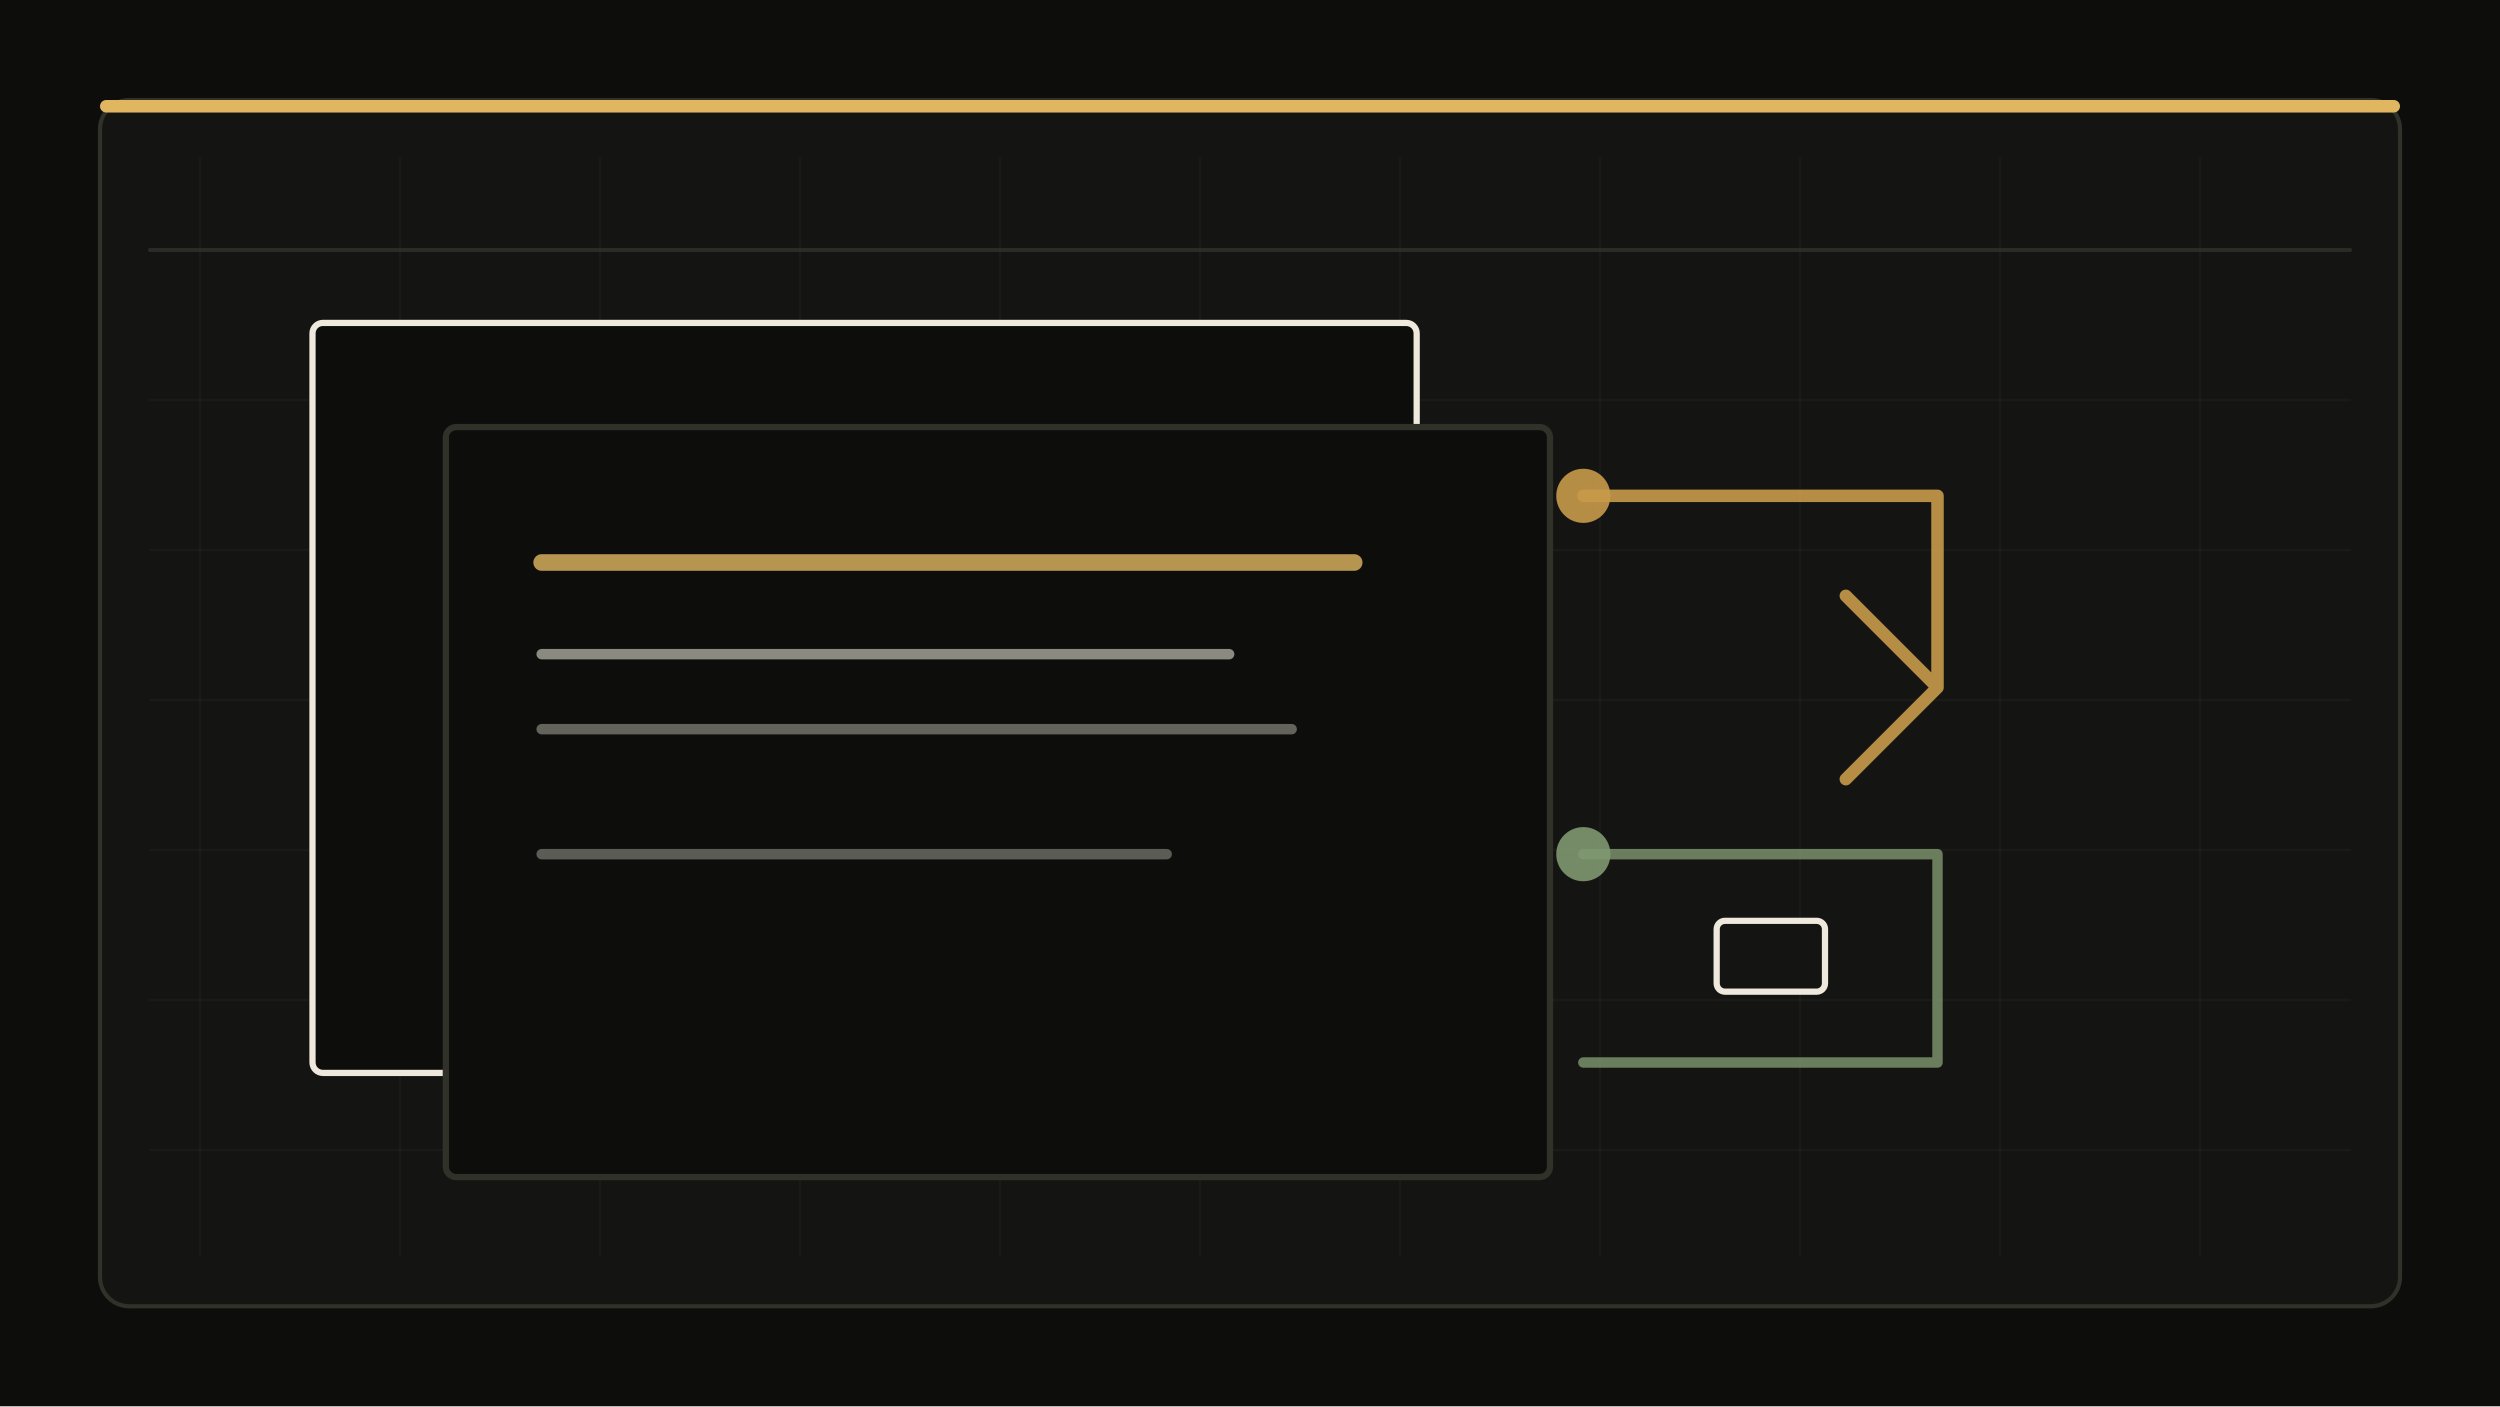
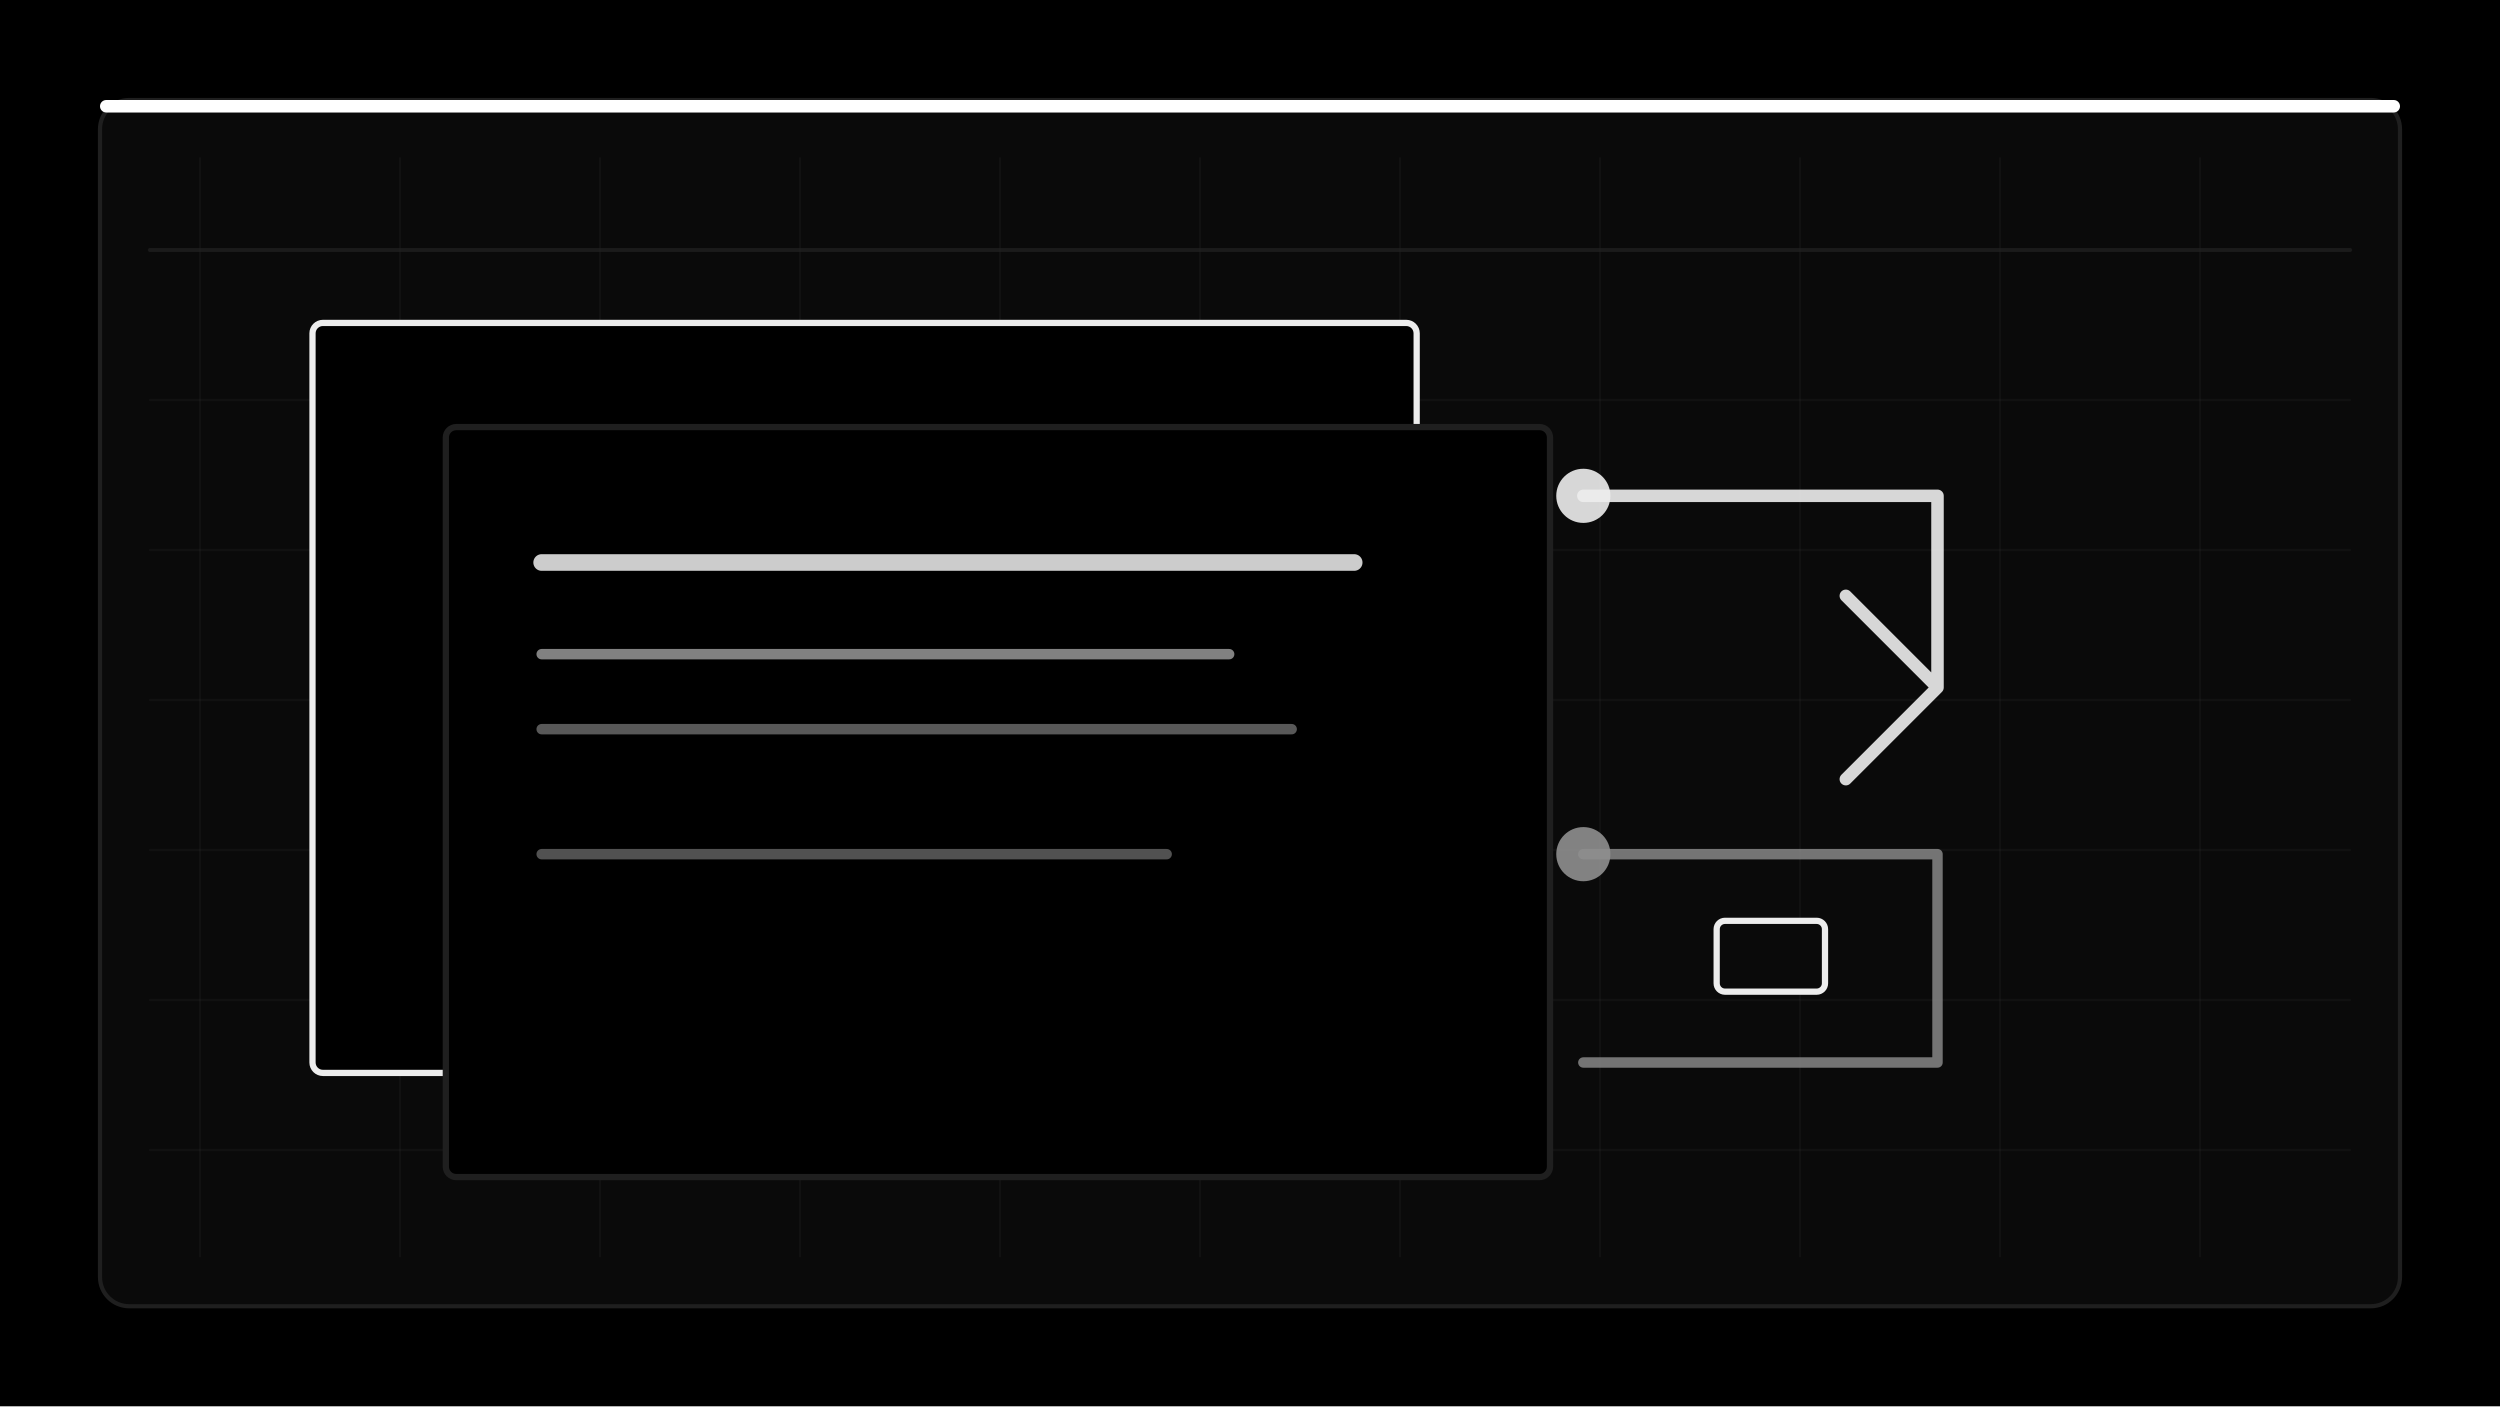
<svg xmlns="http://www.w3.org/2000/svg" viewBox="0 0 1200 675" role="img" aria-hidden="true">
-   <rect x="0" y="0" width="1200" height="675" rx="0" fill="#0d0e0c" opacity="1" />
-   <rect x="48" y="48" width="1104" height="579" rx="14" fill="#141512" stroke="#303129" stroke-width="2" opacity="1" />
-   <rect x="48" y="48" width="1104" height="6" rx="3" fill="#e0b661" opacity="1" />
-   <line x1="96" y1="76" x2="96" y2="603" stroke="#eee9dc" stroke-width="1" opacity="0.035" stroke-linecap="round" />
-   <line x1="192" y1="76" x2="192" y2="603" stroke="#eee9dc" stroke-width="1" opacity="0.035" stroke-linecap="round" />
-   <line x1="288" y1="76" x2="288" y2="603" stroke="#eee9dc" stroke-width="1" opacity="0.035" stroke-linecap="round" />
-   <line x1="384" y1="76" x2="384" y2="603" stroke="#eee9dc" stroke-width="1" opacity="0.035" stroke-linecap="round" />
-   <line x1="480" y1="76" x2="480" y2="603" stroke="#eee9dc" stroke-width="1" opacity="0.035" stroke-linecap="round" />
-   <line x1="576" y1="76" x2="576" y2="603" stroke="#eee9dc" stroke-width="1" opacity="0.035" stroke-linecap="round" />
-   <line x1="672" y1="76" x2="672" y2="603" stroke="#eee9dc" stroke-width="1" opacity="0.035" stroke-linecap="round" />
-   <line x1="768" y1="76" x2="768" y2="603" stroke="#eee9dc" stroke-width="1" opacity="0.035" stroke-linecap="round" />
-   <line x1="864" y1="76" x2="864" y2="603" stroke="#eee9dc" stroke-width="1" opacity="0.035" stroke-linecap="round" />
-   <line x1="960" y1="76" x2="960" y2="603" stroke="#eee9dc" stroke-width="1" opacity="0.035" stroke-linecap="round" />
-   <line x1="1056" y1="76" x2="1056" y2="603" stroke="#eee9dc" stroke-width="1" opacity="0.035" stroke-linecap="round" />
-   <line x1="72" y1="120" x2="1128" y2="120" stroke="#eee9dc" stroke-width="1" opacity="0.035" stroke-linecap="round" />
-   <line x1="72" y1="192" x2="1128" y2="192" stroke="#eee9dc" stroke-width="1" opacity="0.035" stroke-linecap="round" />
-   <line x1="72" y1="264" x2="1128" y2="264" stroke="#eee9dc" stroke-width="1" opacity="0.035" stroke-linecap="round" />
-   <line x1="72" y1="336" x2="1128" y2="336" stroke="#eee9dc" stroke-width="1" opacity="0.035" stroke-linecap="round" />
-   <line x1="72" y1="408" x2="1128" y2="408" stroke="#eee9dc" stroke-width="1" opacity="0.035" stroke-linecap="round" />
-   <line x1="72" y1="480" x2="1128" y2="480" stroke="#eee9dc" stroke-width="1" opacity="0.035" stroke-linecap="round" />
-   <line x1="72" y1="552" x2="1128" y2="552" stroke="#eee9dc" stroke-width="1" opacity="0.035" stroke-linecap="round" />
-   <line x1="72" y1="120" x2="1128" y2="120" stroke="#303129" stroke-width="2" opacity="0.75" stroke-linecap="round" />
+   <rect x="0" y="0" width="1200" height="675" rx="0" fill="#000000" opacity="1" />
+   <rect x="48" y="48" width="1104" height="579" rx="14" fill="#0a0a0a" stroke="#1f1f1f" stroke-width="2" opacity="1" />
+   <rect x="48" y="48" width="1104" height="6" rx="3" fill="#ffffff" opacity="1" />
+   <line x1="96" y1="76" x2="96" y2="603" stroke="#ededed" stroke-width="1" opacity="0.035" stroke-linecap="round" />
+   <line x1="192" y1="76" x2="192" y2="603" stroke="#ededed" stroke-width="1" opacity="0.035" stroke-linecap="round" />
+   <line x1="288" y1="76" x2="288" y2="603" stroke="#ededed" stroke-width="1" opacity="0.035" stroke-linecap="round" />
+   <line x1="384" y1="76" x2="384" y2="603" stroke="#ededed" stroke-width="1" opacity="0.035" stroke-linecap="round" />
+   <line x1="480" y1="76" x2="480" y2="603" stroke="#ededed" stroke-width="1" opacity="0.035" stroke-linecap="round" />
+   <line x1="576" y1="76" x2="576" y2="603" stroke="#ededed" stroke-width="1" opacity="0.035" stroke-linecap="round" />
+   <line x1="672" y1="76" x2="672" y2="603" stroke="#ededed" stroke-width="1" opacity="0.035" stroke-linecap="round" />
+   <line x1="768" y1="76" x2="768" y2="603" stroke="#ededed" stroke-width="1" opacity="0.035" stroke-linecap="round" />
+   <line x1="864" y1="76" x2="864" y2="603" stroke="#ededed" stroke-width="1" opacity="0.035" stroke-linecap="round" />
+   <line x1="960" y1="76" x2="960" y2="603" stroke="#ededed" stroke-width="1" opacity="0.035" stroke-linecap="round" />
+   <line x1="1056" y1="76" x2="1056" y2="603" stroke="#ededed" stroke-width="1" opacity="0.035" stroke-linecap="round" />
+   <line x1="72" y1="120" x2="1128" y2="120" stroke="#ededed" stroke-width="1" opacity="0.035" stroke-linecap="round" />
+   <line x1="72" y1="192" x2="1128" y2="192" stroke="#ededed" stroke-width="1" opacity="0.035" stroke-linecap="round" />
+   <line x1="72" y1="264" x2="1128" y2="264" stroke="#ededed" stroke-width="1" opacity="0.035" stroke-linecap="round" />
+   <line x1="72" y1="336" x2="1128" y2="336" stroke="#ededed" stroke-width="1" opacity="0.035" stroke-linecap="round" />
+   <line x1="72" y1="408" x2="1128" y2="408" stroke="#ededed" stroke-width="1" opacity="0.035" stroke-linecap="round" />
+   <line x1="72" y1="480" x2="1128" y2="480" stroke="#ededed" stroke-width="1" opacity="0.035" stroke-linecap="round" />
+   <line x1="72" y1="552" x2="1128" y2="552" stroke="#ededed" stroke-width="1" opacity="0.035" stroke-linecap="round" />
+   <line x1="72" y1="120" x2="1128" y2="120" stroke="#1f1f1f" stroke-width="2" opacity="0.75" stroke-linecap="round" />
  <g opacity="1">
-     <rect x="150" y="155" width="530" height="360" rx="5" fill="#0d0e0c" stroke="#eee9dc" stroke-width="3" opacity="1" />
-     <rect x="214" y="205" width="530" height="360" rx="5" fill="#0d0e0c" stroke="#303129" stroke-width="3" opacity="1" />
-     <line x1="260" y1="270" x2="650" y2="270" stroke="#e0b661" stroke-width="8" opacity="0.8" stroke-linecap="round" />
-     <line x1="260" y1="314" x2="590" y2="314" stroke="#aaa99e" stroke-width="5" opacity="0.8" stroke-linecap="round" />
-     <line x1="260" y1="350" x2="620" y2="350" stroke="#aaa99e" stroke-width="5" opacity="0.55" stroke-linecap="round" />
-     <line x1="260" y1="410" x2="560" y2="410" stroke="#aaa99e" stroke-width="5" opacity="0.5" stroke-linecap="round" />
-     <path d="M760 238H930V330M930 330L886 286M930 330L886 374" fill="none" stroke="#c89a49" stroke-width="6" opacity="0.9" stroke-linecap="round" stroke-linejoin="round" />
-     <circle cx="760" cy="238" r="13" fill="#c89a49" opacity="0.9" />
-     <circle cx="760" cy="410" r="13" fill="#7f9870" opacity="0.9" />
-     <path d="M760 410H930V510H760" fill="none" stroke="#7f9870" stroke-width="5" opacity="0.8" stroke-linecap="round" stroke-linejoin="round" />
-     <rect x="824" y="442" width="52" height="34" rx="4" fill="#141512" stroke="#eee9dc" stroke-width="3" opacity="1" />
+     <rect x="150" y="155" width="530" height="360" rx="5" fill="#000000" stroke="#ededed" stroke-width="3" opacity="1" />
+     <rect x="214" y="205" width="530" height="360" rx="5" fill="#000000" stroke="#1f1f1f" stroke-width="3" opacity="1" />
+     <line x1="260" y1="270" x2="650" y2="270" stroke="#ffffff" stroke-width="8" opacity="0.8" stroke-linecap="round" />
+     <line x1="260" y1="314" x2="590" y2="314" stroke="#a1a1a1" stroke-width="5" opacity="0.8" stroke-linecap="round" />
+     <line x1="260" y1="350" x2="620" y2="350" stroke="#a1a1a1" stroke-width="5" opacity="0.55" stroke-linecap="round" />
+     <line x1="260" y1="410" x2="560" y2="410" stroke="#a1a1a1" stroke-width="5" opacity="0.5" stroke-linecap="round" />
+     <path d="M760 238H930V330M930 330L886 286M930 330L886 374" fill="none" stroke="#ededed" stroke-width="6" opacity="0.9" stroke-linecap="round" stroke-linejoin="round" />
+     <circle cx="760" cy="238" r="13" fill="#ededed" opacity="0.9" />
+     <circle cx="760" cy="410" r="13" fill="#8f8f8f" opacity="0.9" />
+     <path d="M760 410H930V510H760" fill="none" stroke="#8f8f8f" stroke-width="5" opacity="0.8" stroke-linecap="round" stroke-linejoin="round" />
+     <rect x="824" y="442" width="52" height="34" rx="4" fill="#0a0a0a" stroke="#ededed" stroke-width="3" opacity="1" />
  </g>
</svg>
